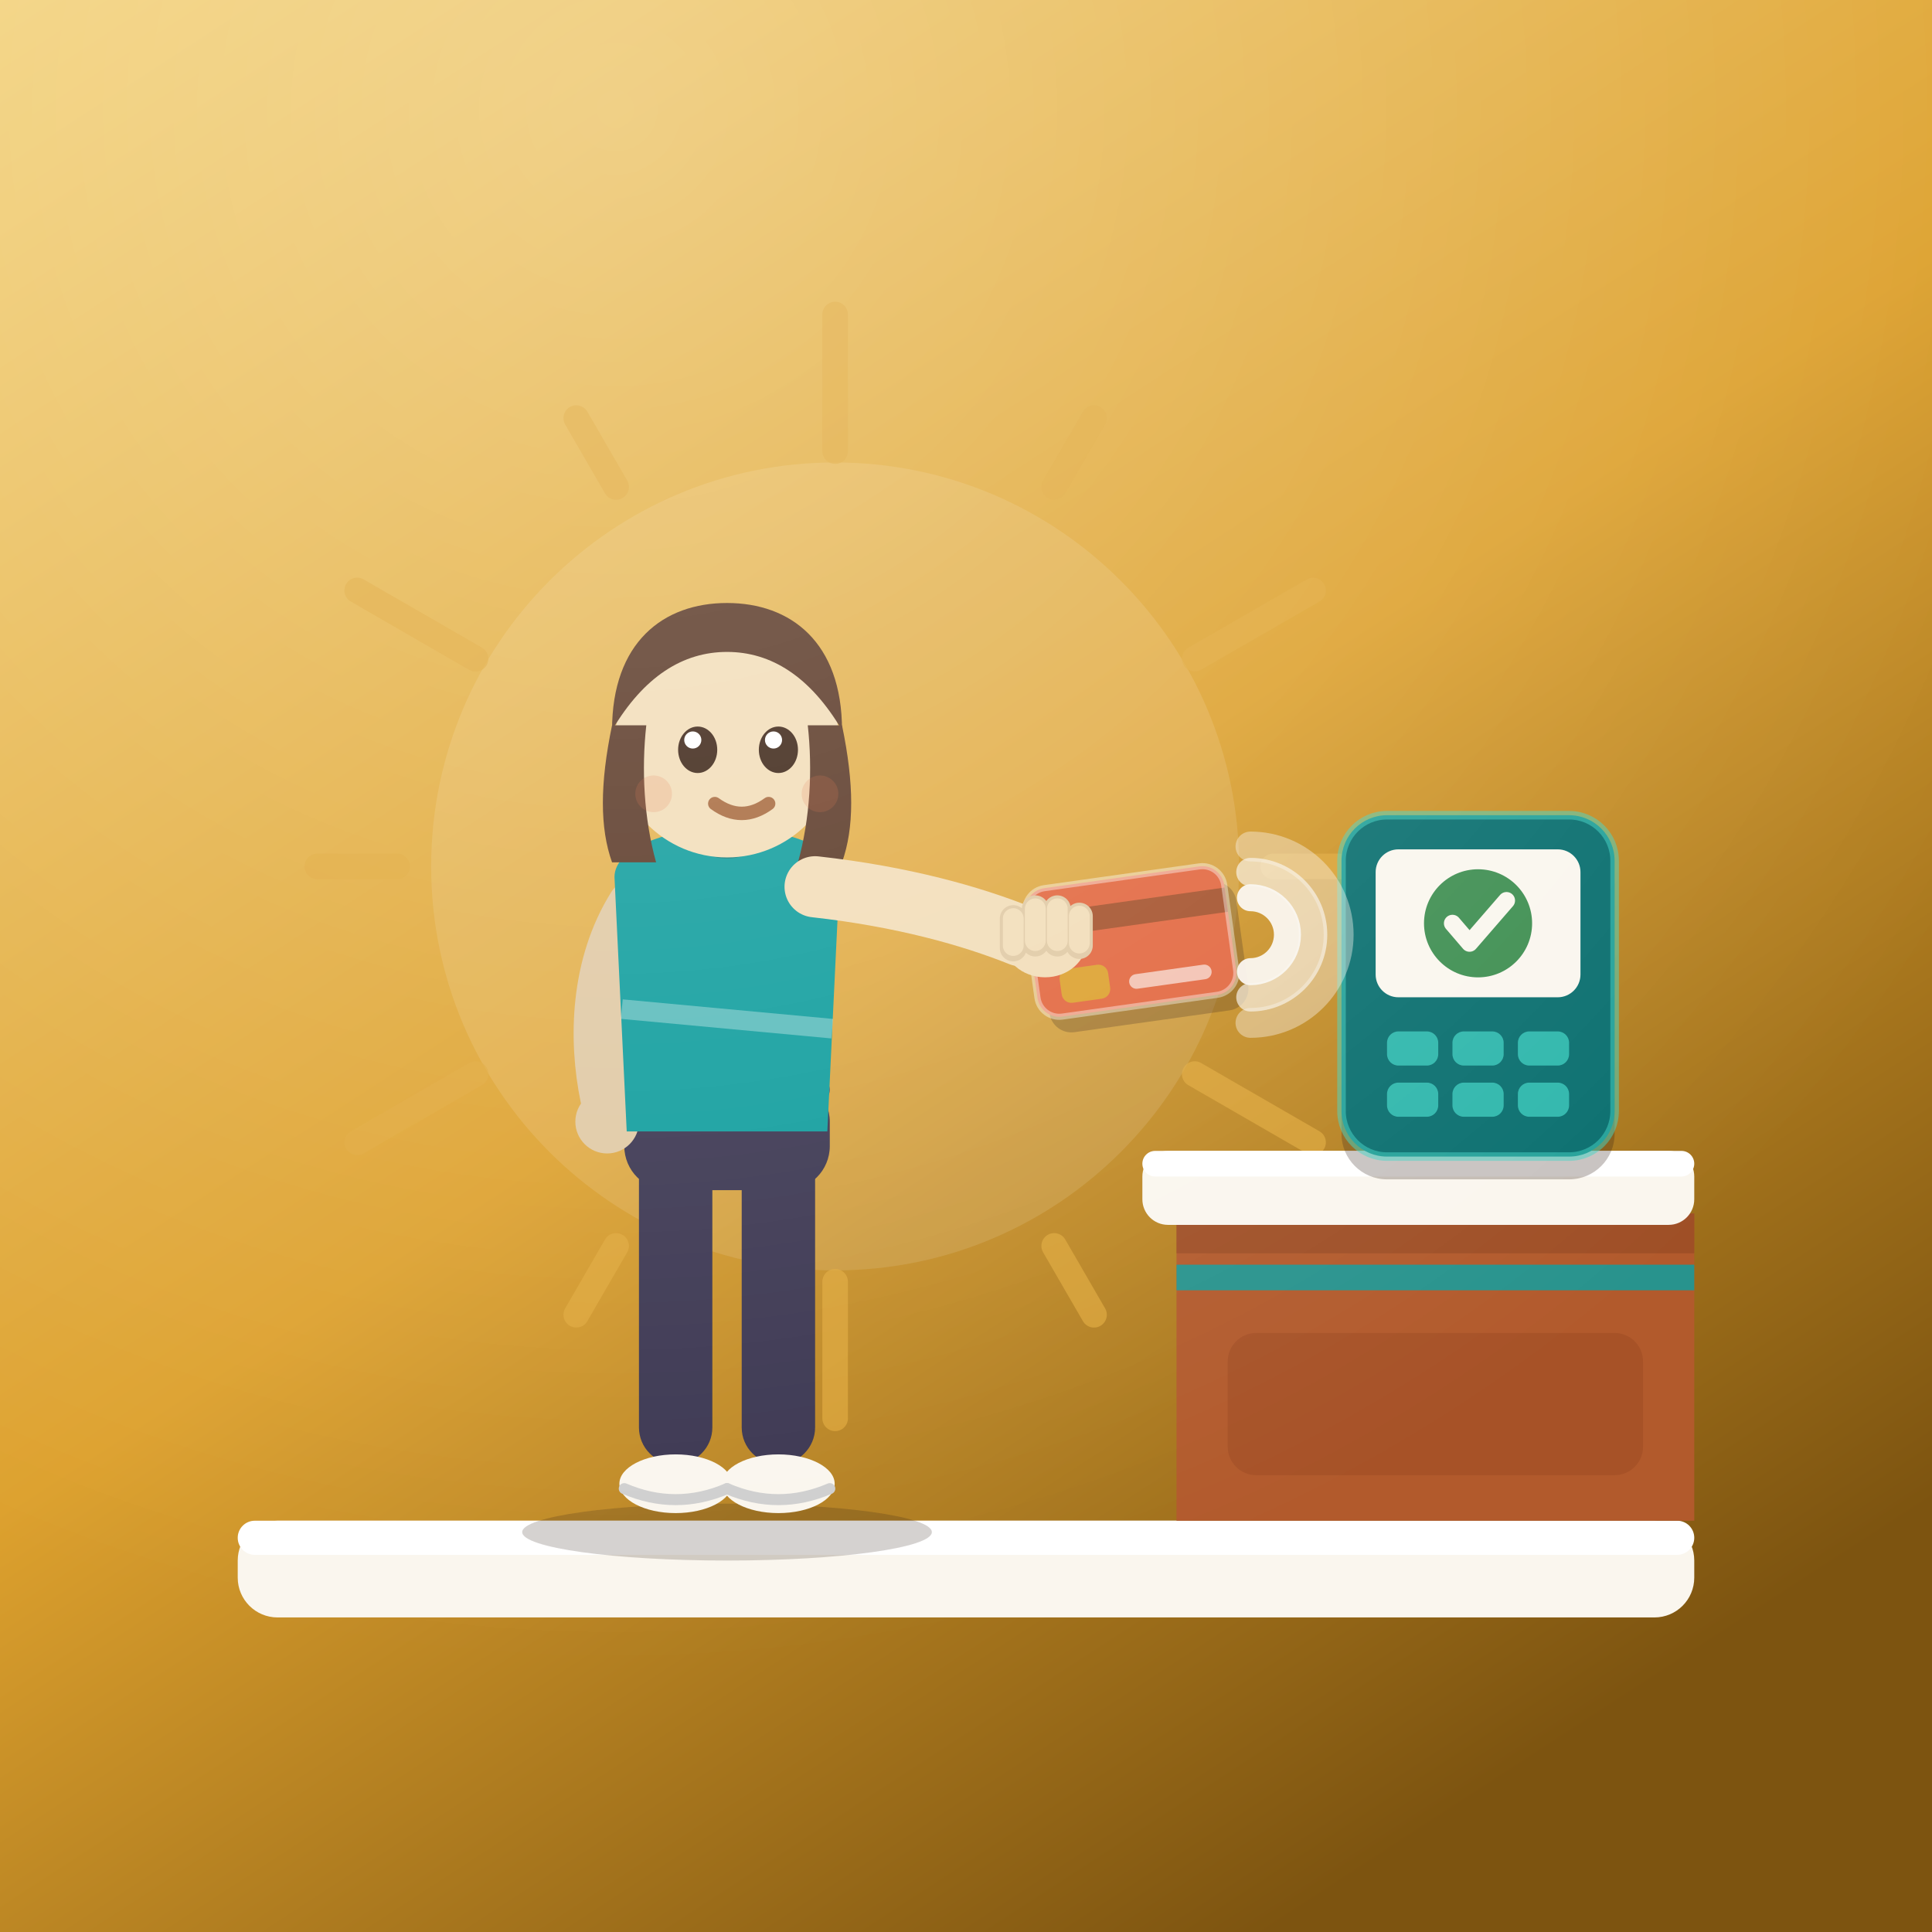
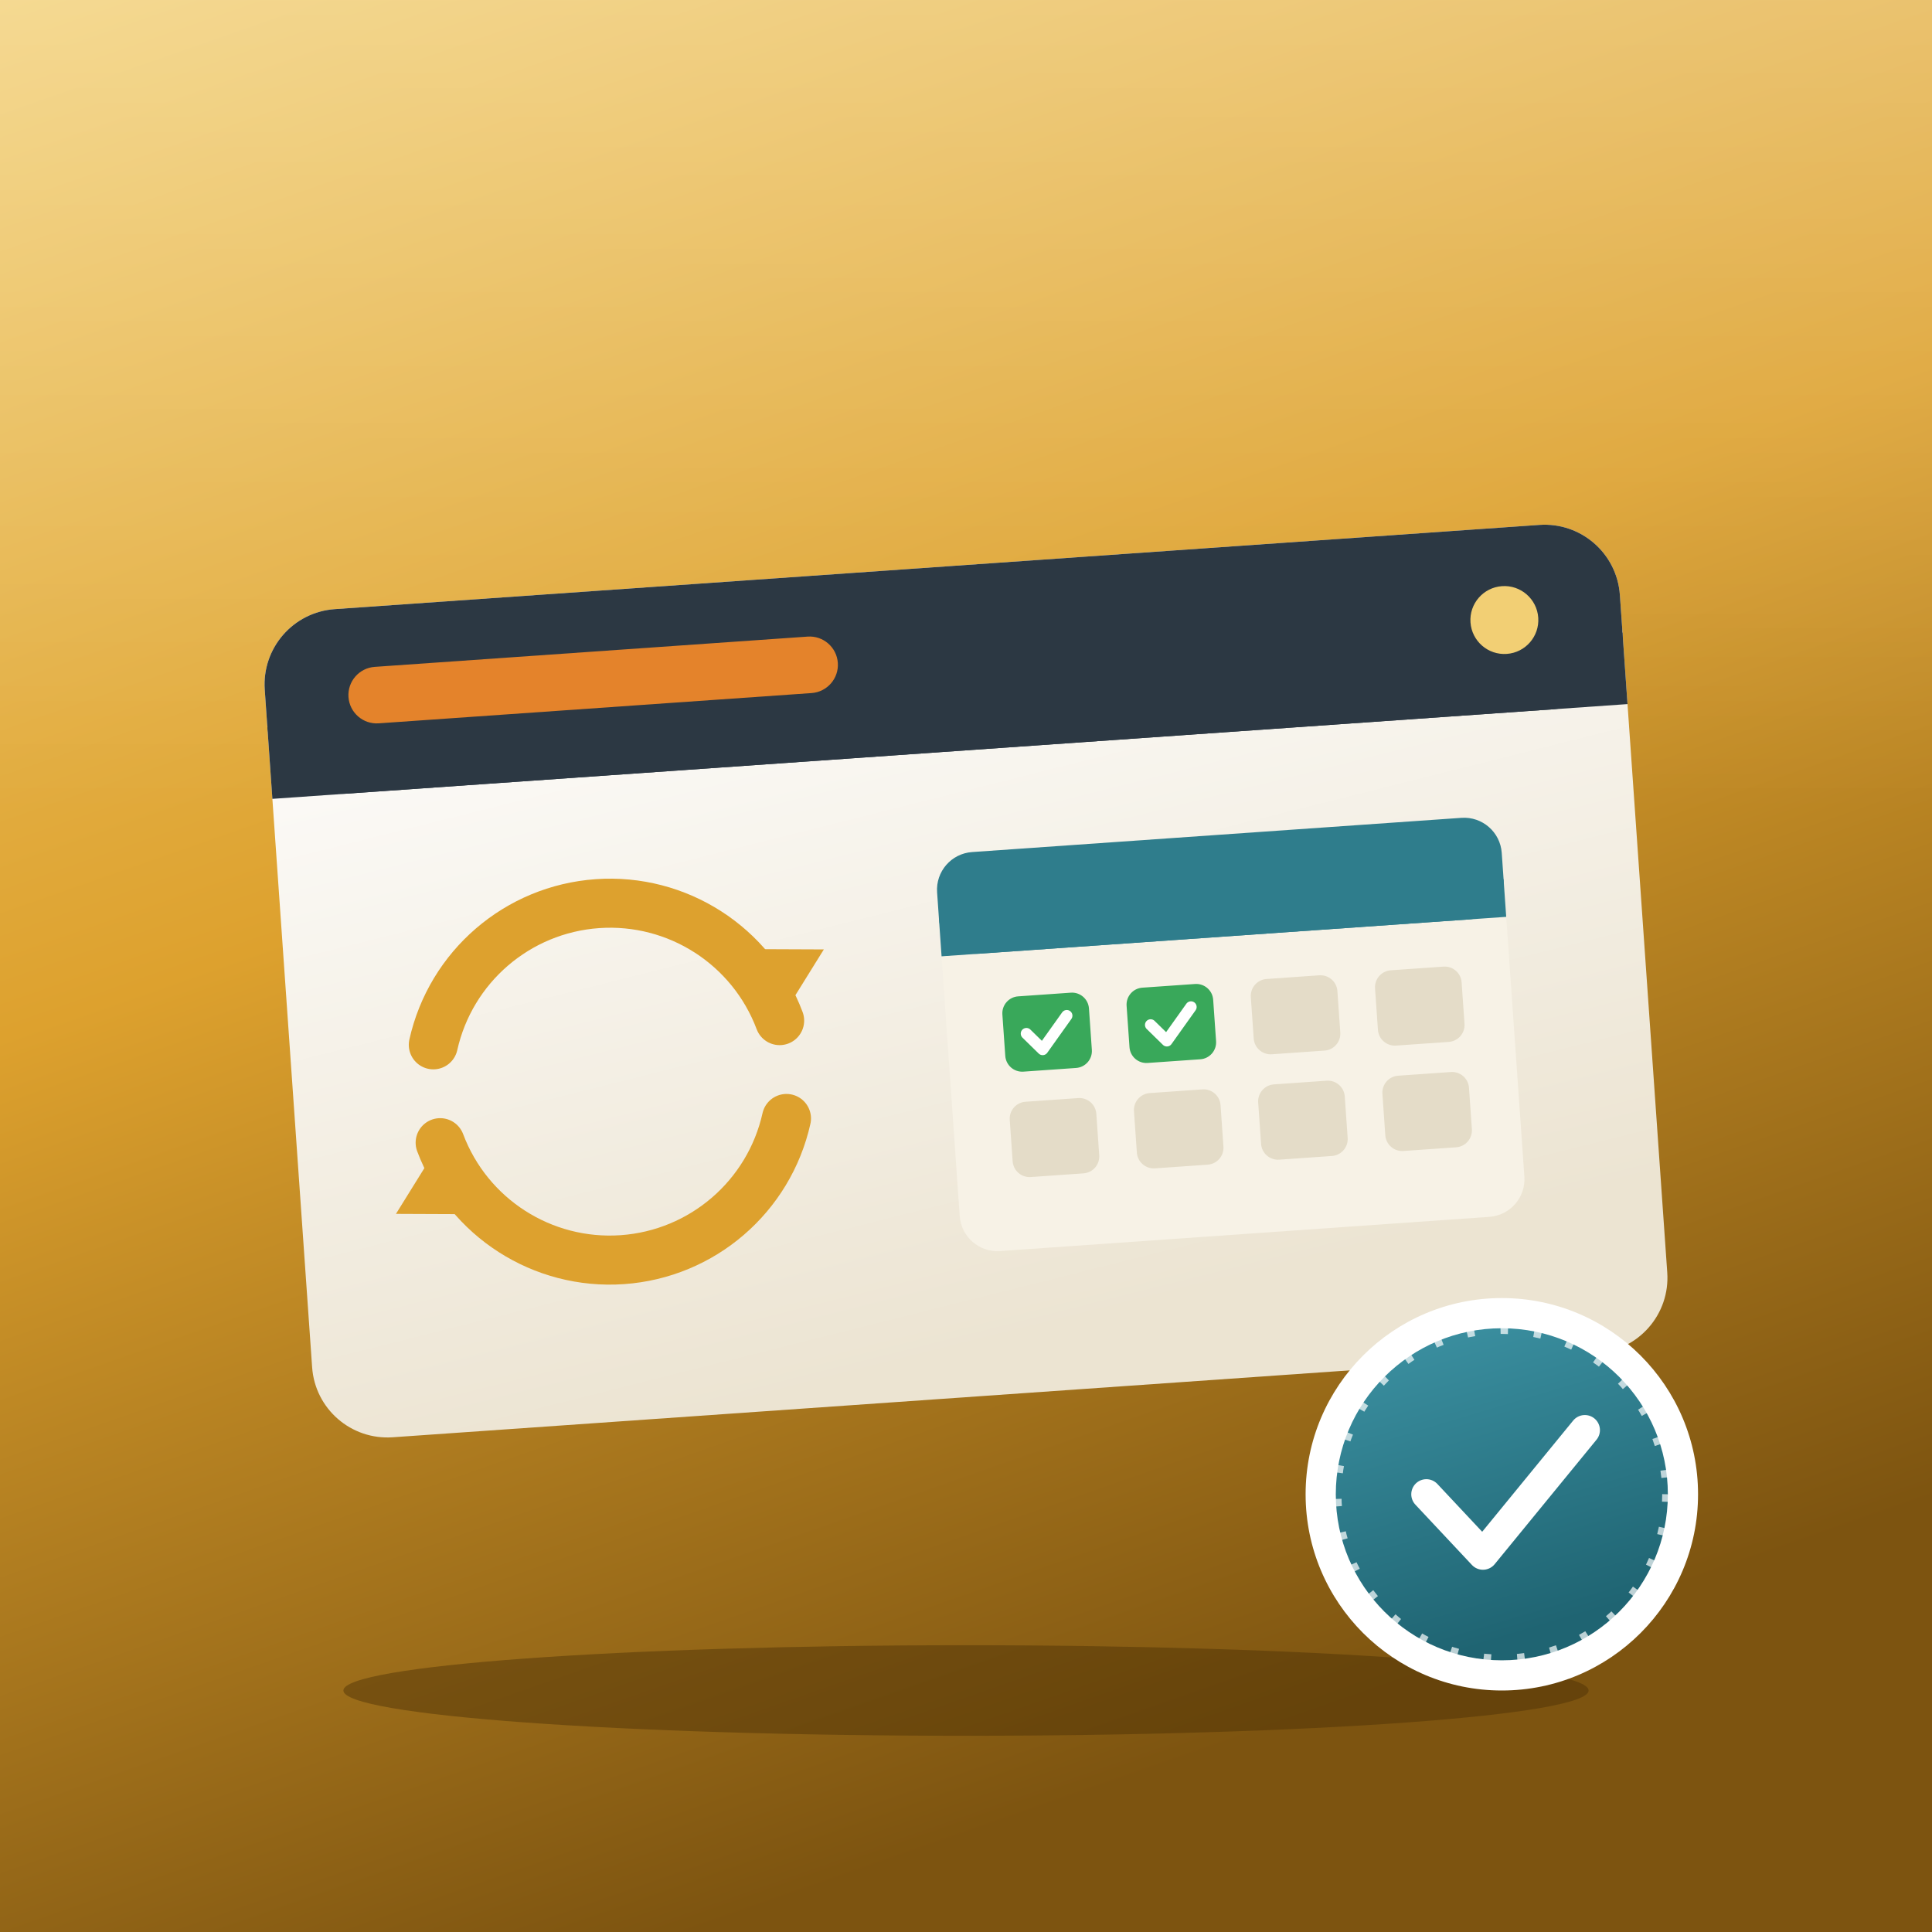
- <svg xmlns="http://www.w3.org/2000/svg" viewBox="0 0 1024 1024" width="100%" height="100%" preserveAspectRatio="xMidYMid meet">
+ <svg xmlns="http://www.w3.org/2000/svg" viewBox="0 0 1024 1024" width="100%" height="100%">
  <defs>
-     <linearGradient id="gtu" x1="0" y1="0" x2="0.65" y2="1">
+     <linearGradient id="gsp" x1="0" y1="0" x2="0.35" y2="1">
      <stop offset="0%" stop-color="#f2cf74" />
-       <stop offset="55%" stop-color="#dda12e" />
+       <stop offset="48%" stop-color="#dda12e" />
      <stop offset="100%" stop-color="#7d5410" />
    </linearGradient>
-     <radialGradient id="gltu" cx="32%" cy="6%" r="80%">
-       <stop offset="0%" stop-color="#ffffff" stop-opacity=".26" />
-       <stop offset="100%" stop-color="#ffffff" stop-opacity="0" />
-     </radialGradient>
+     <linearGradient id="glare" x1="0" y1="0" x2="0" y2="1">
+       <stop offset="0%" stop-color="#fff" stop-opacity=".22" />
+       <stop offset="42%" stop-color="#fff" stop-opacity="0" />
+     </linearGradient>
+     <linearGradient id="cardg" x1="0" y1="0" x2="0.3" y2="1">
+       <stop offset="0%" stop-color="#ffffff" />
+       <stop offset="100%" stop-color="#ece4d2" />
+     </linearGradient>
+     <linearGradient id="seal" x1="0" y1="0" x2="0.3" y2="1">
+       <stop offset="0%" stop-color="#3d93a4" />
+       <stop offset="100%" stop-color="#1f6472" />
+     </linearGradient>
  </defs>
-   <rect x="0" y="0" width="1024" height="1024" fill="url(#gtu)" />
-   <g id="art" transform="translate(126.00,157.66) scale(1.5078)">
-     <circle cx="210" cy="200" r="142" fill="#fff" opacity=".11" />
-     <line x1="210.0" y1="54.0" x2="210.0" y2="6.0" stroke="#e0a83a" stroke-width="9" stroke-linecap="round" opacity="0.68" />
-     <line x1="133.0" y1="66.6" x2="119.0" y2="42.4" stroke="#e0a83a" stroke-width="9" stroke-linecap="round" opacity="0.68" />
-     <line x1="83.6" y1="127.0" x2="42.0" y2="103.0" stroke="#e0a83a" stroke-width="9" stroke-linecap="round" opacity="0.68" />
-     <line x1="56.0" y1="200.0" x2="28.0" y2="200.0" stroke="#e0a83a" stroke-width="9" stroke-linecap="round" opacity="0.68" />
-     <line x1="83.6" y1="273.0" x2="42.0" y2="297.0" stroke="#e0a83a" stroke-width="9" stroke-linecap="round" opacity="0.68" />
-     <line x1="133.0" y1="333.4" x2="119.0" y2="357.6" stroke="#e0a83a" stroke-width="9" stroke-linecap="round" opacity="0.68" />
-     <line x1="210.0" y1="346.0" x2="210.0" y2="394.0" stroke="#e0a83a" stroke-width="9" stroke-linecap="round" opacity="0.68" />
-     <line x1="287.0" y1="333.4" x2="301.0" y2="357.6" stroke="#e0a83a" stroke-width="9" stroke-linecap="round" opacity="0.68" />
-     <line x1="336.4" y1="273.0" x2="378.0" y2="297.0" stroke="#e0a83a" stroke-width="9" stroke-linecap="round" opacity="0.68" />
-     <line x1="364.0" y1="200.0" x2="392.0" y2="200.0" stroke="#e0a83a" stroke-width="9" stroke-linecap="round" opacity="0.68" />
-     <line x1="336.4" y1="127.0" x2="378.0" y2="103.0" stroke="#e0a83a" stroke-width="9" stroke-linecap="round" opacity="0.68" />
-     <line x1="287.0" y1="66.6" x2="301.0" y2="42.4" stroke="#e0a83a" stroke-width="9" stroke-linecap="round" opacity="0.68" />
-     <rect x="0" y="430" width="512" height="34" rx="14" fill="#faf6ee" />
-     <rect x="0" y="430" width="512" height="12" rx="6" fill="#fff" />
-     <ellipse cx="172" cy="434" rx="72" ry="10" fill="#2a1810" opacity=".2" />
-     <rect x="330" y="322" width="182" height="108" fill="#b25a2c" />
-     <rect x="330" y="322" width="182" height="14" fill="#8f4520" opacity=".55" />
-     <rect x="330" y="340" width="182" height="9" fill="#0f9d9d" opacity=".85" />
-     <rect x="348" y="364" width="146" height="50" rx="10" fill="#9c4a22" opacity=".5" />
-     <rect x="318" y="300" width="194" height="26" rx="9" fill="#faf6ee" />
-     <rect x="318" y="300" width="194" height="9" rx="4.5" fill="#fff" />
-     <g transform="translate(388,182)">
-       <rect x="0" y="8" width="96" height="120" rx="16" fill="#2a1810" opacity=".26" />
-       <rect x="0" y="0" width="96" height="120" rx="16" fill="#0a6f6f" />
-       <rect x="0" y="0" width="96" height="120" rx="16" fill="none" stroke="#3fd6c6" stroke-width="3" opacity=".5" />
-       <rect x="12" y="12" width="72" height="52" rx="8" fill="#faf6ee" />
-       <circle cx="48" cy="38" r="19" fill="#3f8f52" />
-       <path d="M39 38 L45 45 L58 30" stroke="#faf6ee" stroke-width="6" fill="none" stroke-linecap="round" stroke-linejoin="round" />
-       <g fill="#3fd6c6" opacity=".7">
-         <rect x="16" y="76" width="18" height="12" rx="4" />
-         <rect x="39" y="76" width="18" height="12" rx="4" />
-         <rect x="62" y="76" width="18" height="12" rx="4" />
-         <rect x="16" y="94" width="18" height="12" rx="4" />
-         <rect x="39" y="94" width="18" height="12" rx="4" />
-         <rect x="62" y="94" width="18" height="12" rx="4" />
-       </g>
+   <rect width="1024" height="1024" fill="url(#gsp)" />
+   <rect width="1024" height="1024" fill="url(#glare)" />
+   <ellipse cx="512" cy="896" rx="330" ry="24" fill="#4a2f05" opacity=".45" />
+   <g transform="rotate(-4 512 520)">
+     <rect x="152" y="300" width="720" height="440" rx="40" fill="url(#cardg)" />
+     <rect x="152" y="300" width="720" height="98" rx="40" fill="#2c3843" />
+     <rect x="152" y="360" width="720" height="38" fill="#2c3843" />
+     <rect x="196" y="332" width="260" height="30" rx="15" fill="#e4832b" />
+     <circle cx="810" cy="349" r="18" fill="#f2cf74" />
+     <g transform="translate(320,560)">
+       <path d="M-92 -26 A96 96 0 0 1 92 -26" fill="none" stroke="#dda12e" stroke-width="26" stroke-linecap="round" />
+       <path d="M92 -26 L118 -62 L64 -66 Z" fill="#dda12e" />
+       <path d="M92 26 A96 96 0 0 1 -92 26" fill="none" stroke="#dda12e" stroke-width="26" stroke-linecap="round" />
+       <path d="M-92 26 L-118 62 L-64 66 Z" fill="#dda12e" />
    </g>
-     <g transform="translate(172,288) scale(0.86)">
-       <rect x="-36" y="-4" width="30" height="146" rx="15" fill="#3a3550" />
-       <rect x="6" y="-4" width="30" height="146" rx="15" fill="#3a3550" />
-       <rect x="-42" y="-16" width="84" height="46" rx="18" fill="#3a3550" />
-       <rect x="-42" y="-16" width="84" height="10" rx="5" fill="#4a4466" />
-       <ellipse cx="-21" cy="150" rx="23" ry="12" fill="#faf6ee" />
-       <ellipse cx="21" cy="150" rx="23" ry="12" fill="#faf6ee" />
-       <path d="M-42 152 Q-21 161 0 152" stroke="#cfcfcf" stroke-width="4.5" fill="none" stroke-linecap="round" />
-       <path d="M0 152 Q21 161 42 152" stroke="#cfcfcf" stroke-width="4.5" fill="none" stroke-linecap="round" />
-       <rect x="-14" y="-122" width="28" height="26" fill="#e0c9a4" />
-       <path d="M-38 -86 C-53 -62 -54 -32 -49 -8" stroke="#e0c9a4" stroke-width="22" fill="none" stroke-linecap="round" />
-       <ellipse cx="-49" cy="2" rx="13" ry="13" fill="#e0c9a4" />
-       <path d="M-46 -98 C-46 -110 -24 -118 0 -118 C24 -118 46 -110 46 -98 L41 6 L-41 6 Z" fill="#0f9d9d" />
-       <path d="M-18 -116 C-9 -102 9 -102 18 -116" fill="#2a1810" opacity=".22" />
-       <path d="M-43 -44 L43 -36" stroke="#fff" stroke-width="8" opacity=".32" />
-       <circle cx="0" cy="-152" r="46" fill="#f2ddb8" />
-       <path d="M-47 -160 C-52 -136 -52 -118 -47 -104 L-29 -104 C-34 -122 -35 -142 -33 -160 Z" fill="#5a3826" />
-       <path d="M47 -160 C52 -136 52 -118 47 -104 L29 -104 C34 -122 35 -142 33 -160 Z" fill="#5a3826" />
-       <path d="M-47 -158 C-47 -194 -26 -210 0 -210 C26 -210 47 -194 47 -158 C34 -180 18 -190 0 -190 C-18 -190 -34 -180 -47 -158 Z" fill="#5a3826" />
-       <ellipse cx="-12" cy="-150" rx="8" ry="9.5" fill="#3c2415" />
-       <ellipse cx="21" cy="-150" rx="8" ry="9.5" fill="#3c2415" />
-       <circle cx="-14" cy="-154" r="3.5" fill="#fff" />
-       <circle cx="19" cy="-154" r="3.5" fill="#fff" />
-       <path d="M-5 -128 Q6 -120 17 -128" stroke="#a86a3e" stroke-width="5.5" fill="none" stroke-linecap="round" />
-       <circle cx="-30" cy="-132" r="7.5" fill="#e2673f" opacity=".18" />
-       <circle cx="38" cy="-132" r="7.5" fill="#e2673f" opacity=".18" />
-       <path d="M36 -94 C72 -90 100 -82 120 -74" stroke="#f2ddb8" stroke-width="25" fill="none" stroke-linecap="round" />
-       <g transform="rotate(-8 164 -72)">
-         <rect x="124" y="-98" width="82" height="53" rx="9" fill="#2a1810" opacity=".25" transform="translate(4,7)" />
-         <rect x="124" y="-98" width="82" height="53" rx="9" fill="#e2673f" />
-         <rect x="124" y="-88" width="82" height="10" fill="#a5522c" />
-         <rect x="134" y="-64" width="20" height="14" rx="4" fill="#dda12e" />
-         <rect x="162" y="-58" width="34" height="6" rx="3" fill="#fff" opacity=".6" />
-         <rect x="124" y="-98" width="82" height="53" rx="9" fill="none" stroke="#fff" stroke-width="2.5" opacity=".4" />
-       </g>
-       <ellipse cx="130" cy="-72" rx="17" ry="15" fill="#f2ddb8" />
-       <g stroke="#e0c9a4" stroke-width="11" stroke-linecap="round">
-         <path d="M117 -81 L117 -69 M126 -85 L126 -71 M135 -85 L135 -71 M144 -82 L144 -70" />
-       </g>
-       <g stroke="#f2ddb8" stroke-width="8.5" stroke-linecap="round">
-         <path d="M117 -81 L117 -70 M126 -85 L126 -72 M135 -85 L135 -72 M144 -82 L144 -71" />
-       </g>
-     </g>
-     <g fill="none" stroke="#faf6ee" stroke-linecap="round">
-       <path d="M356 193 A31 31 0 0 1 356 255" stroke-width="10.5" opacity=".40" />
-       <path d="M356 202 A22 22 0 0 1 356 246" stroke-width="10" opacity=".66" />
-       <path d="M356 211 A13 13 0 0 1 356 237" stroke-width="9.5" opacity=".95" />
-     </g>
+     <rect x="500" y="452" width="300" height="212" rx="20" fill="#f7f2e6" />
+     <rect x="500" y="452" width="300" height="54" rx="20" fill="#2f7d8c" />
+     <rect x="500" y="486" width="300" height="20" fill="#2f7d8c" />
+     <rect x="530" y="530" width="46" height="40" rx="9" fill="#39a85a" />
+     <path d="M542 550 L550 559 L564 542" fill="none" stroke="#fff" stroke-width="6" stroke-linecap="round" stroke-linejoin="round" />
+     <rect x="596" y="530" width="46" height="40" rx="9" fill="#39a85a" />
+     <path d="M608 550 L616 559 L630 542" fill="none" stroke="#fff" stroke-width="6" stroke-linecap="round" stroke-linejoin="round" />
+     <rect x="662" y="530" width="46" height="40" rx="9" fill="#e4dcc8" />
+     <rect x="728" y="530" width="46" height="40" rx="9" fill="#e4dcc8" />
+     <rect x="530" y="586" width="46" height="40" rx="9" fill="#e4dcc8" />
+     <rect x="596" y="586" width="46" height="40" rx="9" fill="#e4dcc8" />
+     <rect x="662" y="586" width="46" height="40" rx="9" fill="#e4dcc8" />
+     <rect x="728" y="586" width="46" height="40" rx="9" fill="#e4dcc8" />
  </g>
-   <rect x="0" y="0" width="1024" height="1024" fill="url(#gltu)" />
+   <circle cx="796" cy="792" r="104" fill="#ffffff" />
+   <circle cx="796" cy="792" r="88" fill="url(#seal)" />
+   <polygon points="900.0,792.0 884.7,828.7 869.5,865.5 832.7,880.7 796.0,896.0 759.3,880.7 722.5,865.5 707.3,828.7 692.0,792.0 707.3,755.3 722.5,718.5 759.3,703.3 796.0,688.0 832.7,703.3 869.5,718.5 884.7,755.3" fill="#ffffff" opacity=".0" />
+   <circle cx="796" cy="792" r="88" fill="none" stroke="#ffffff" stroke-width="6" stroke-dasharray="4 14" opacity=".7" />
+   <path d="M756 792 L786 824 L840 758" fill="none" stroke="#ffffff" stroke-width="16" stroke-linecap="round" stroke-linejoin="round" />
</svg>
